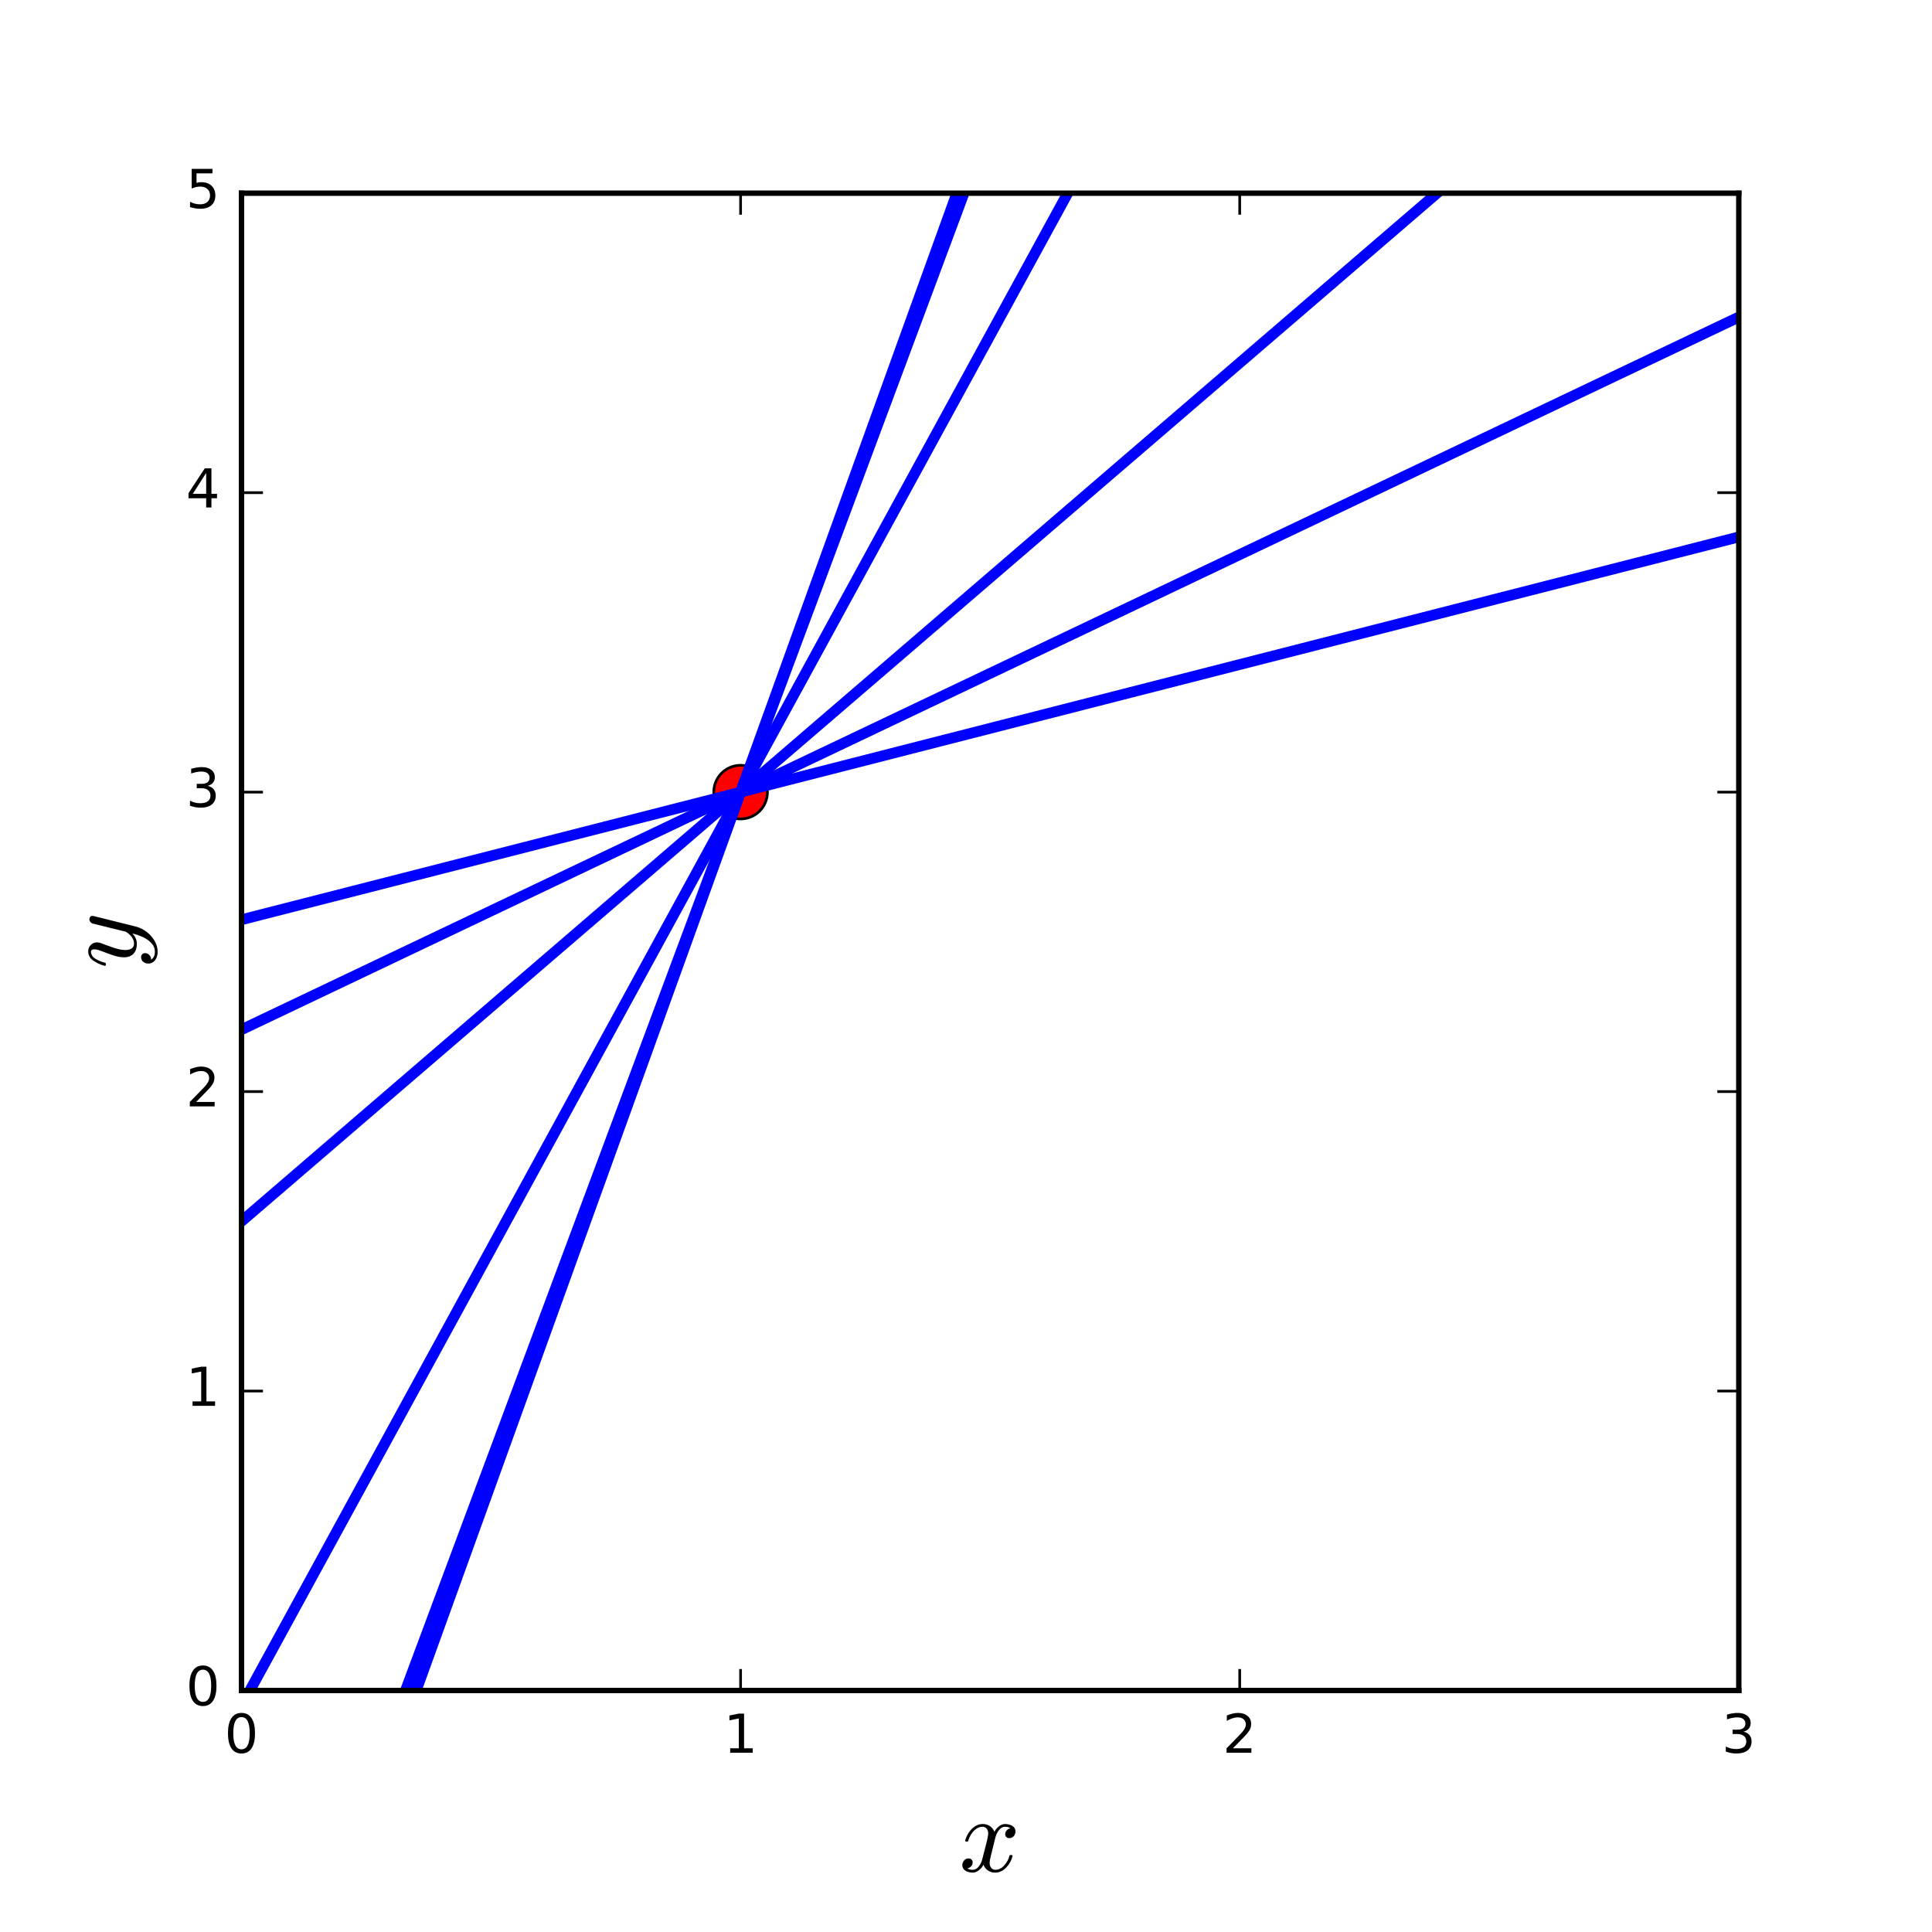
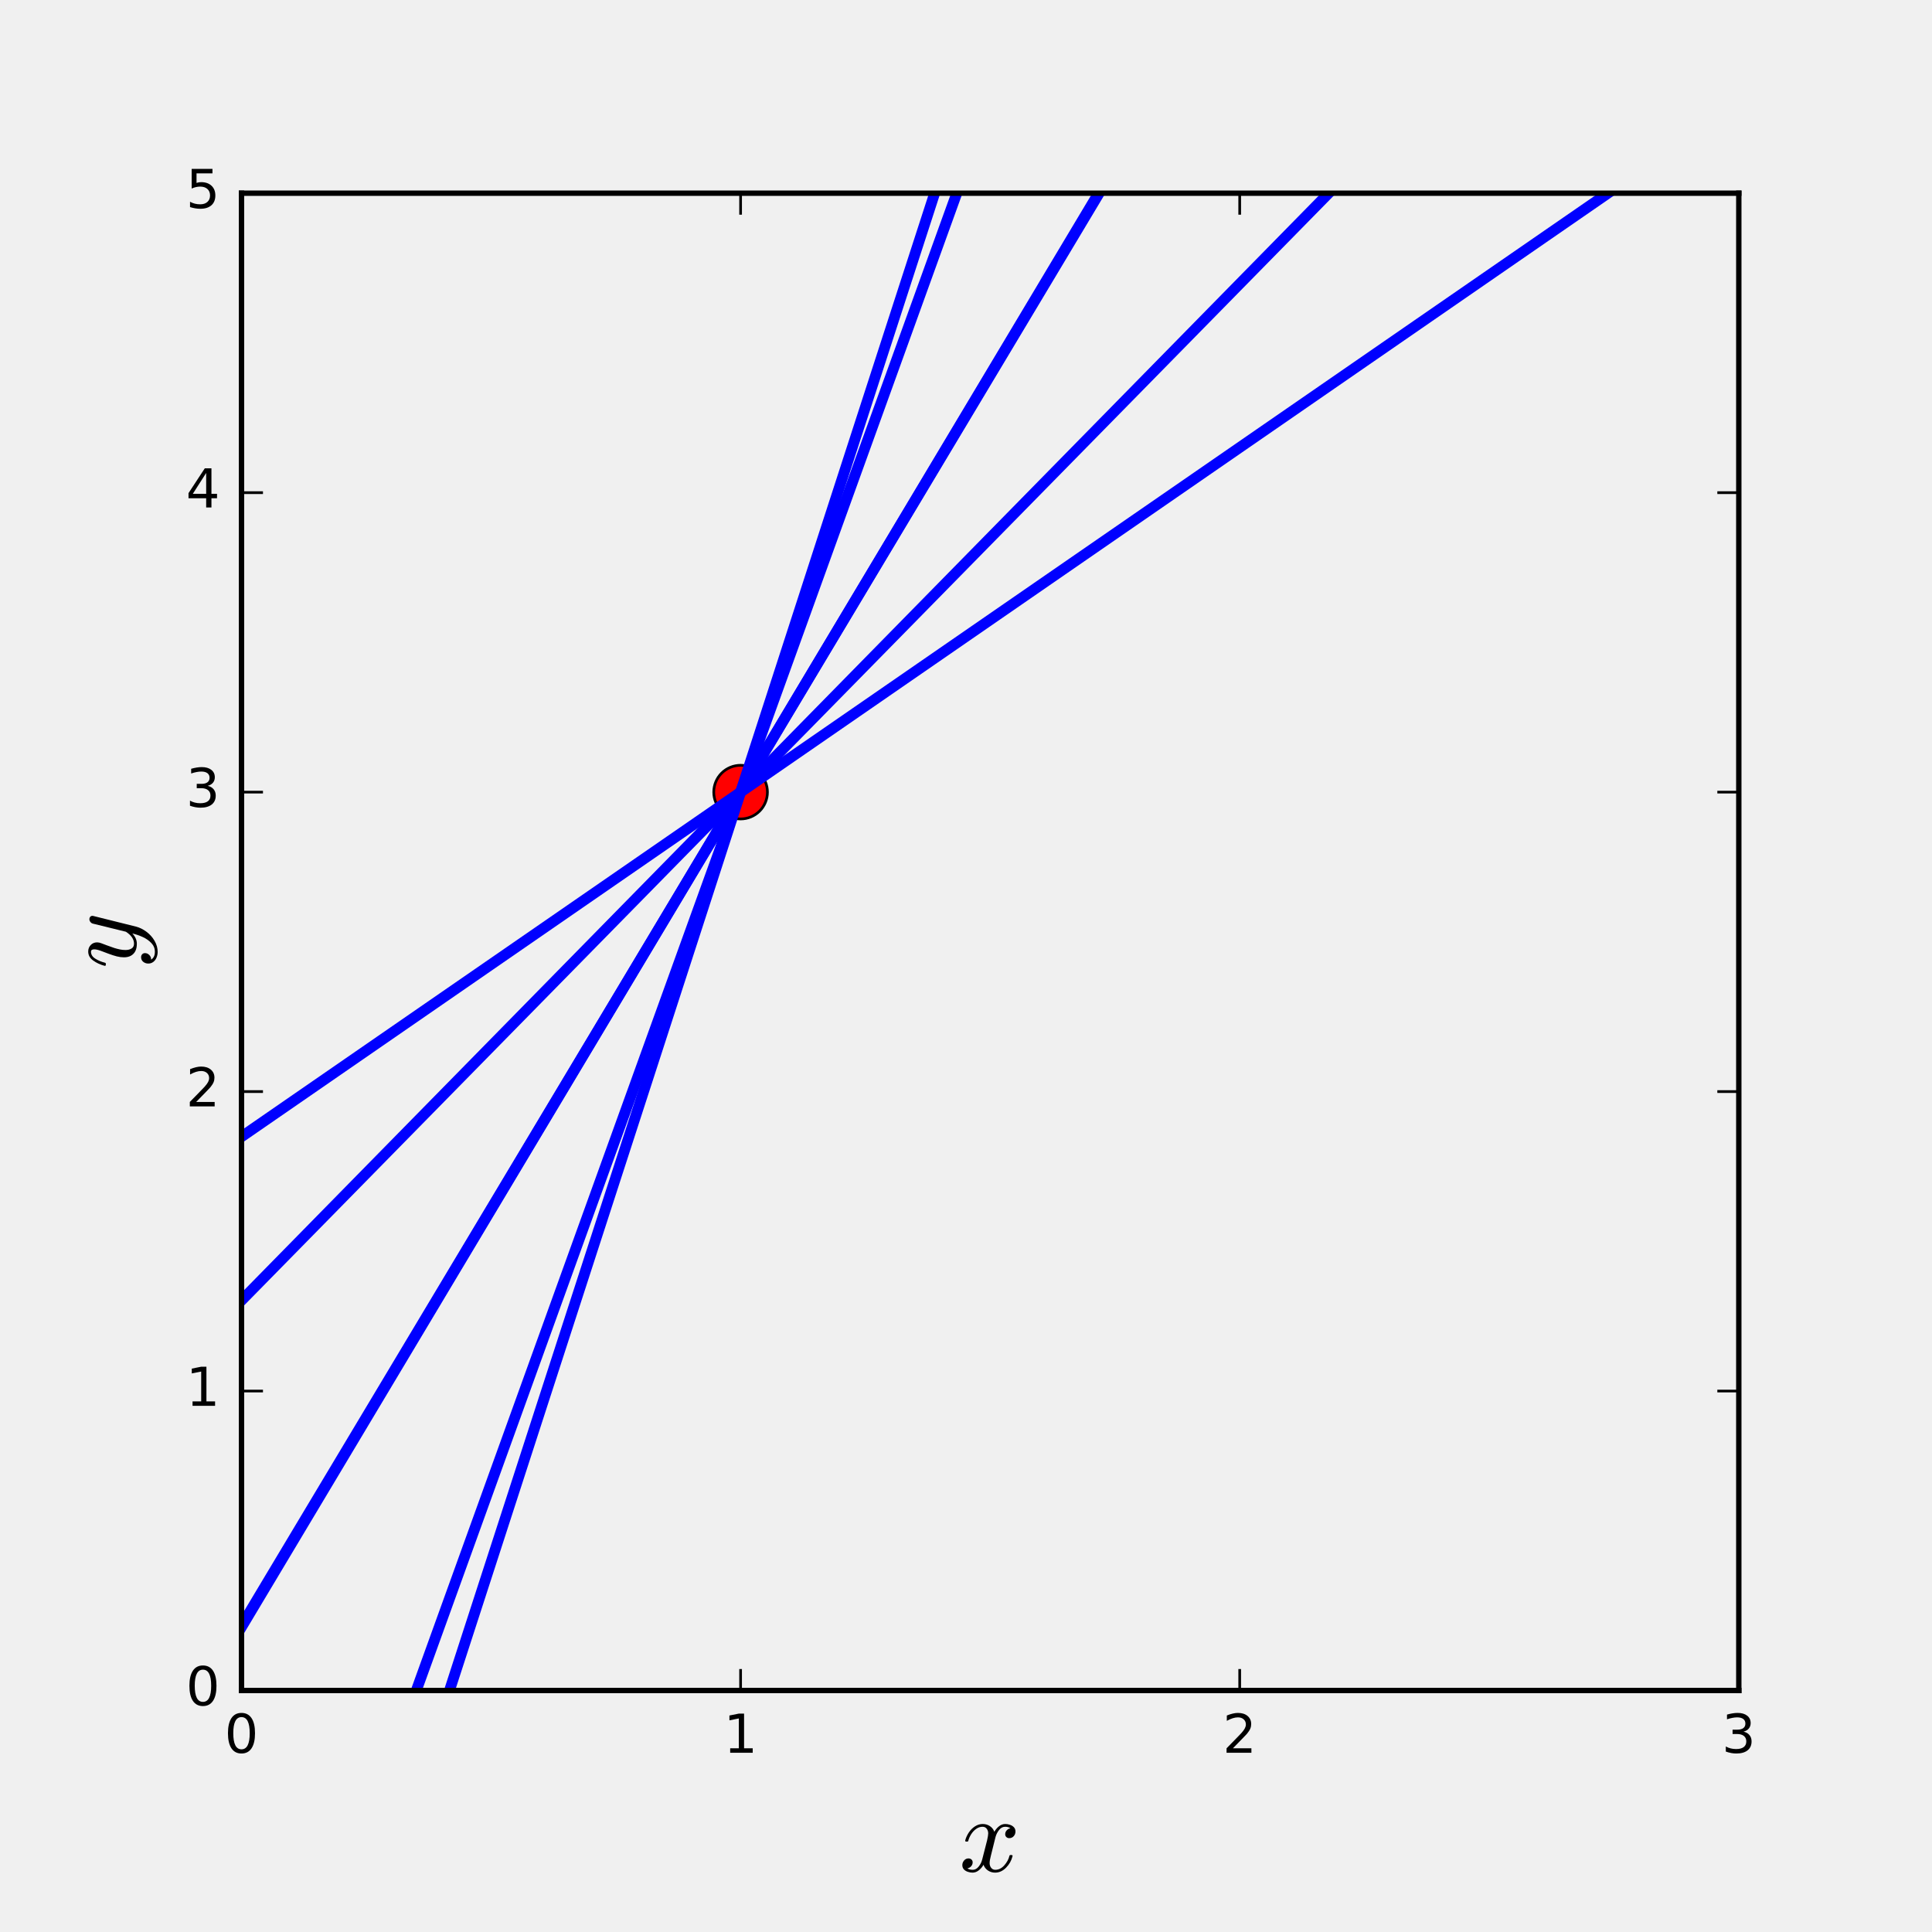
<svg xmlns="http://www.w3.org/2000/svg" xmlns:xlink="http://www.w3.org/1999/xlink" height="360pt" version="1.1" viewBox="0 0 360 360" width="360pt">
  <defs>
    <style type="text/css">
*{stroke-linecap:butt;stroke-linejoin:round;stroke-miterlimit:100000;}
  </style>
  </defs>
  <g id="figure_1">
    <g id="patch_1">
-       <path d="M 0 360  L 360 360  L 360 0  L 0 0  z " style="fill:#ffffff;" />
+       <path d="M 0 360  L 360 360  L 360 0  L 0 0  L 0 360  z " style="fill:none;" />
    </g>
    <g id="axes_1">
      <g id="patch_2">
-         <path d="M 45 315  L 324 315  L 324 36  L 45 36  z " style="fill:#ffffff;" />
+         <path d="M 45 315  L 324 315  L 324 36  L 45 36  L 45 315  z " style="fill:none;" />
      </g>
      <g id="line2d_1">
        <defs>
-           <path d="M 0 5  C 1.326 5 2.598 4.473 3.536 3.536  C 4.473 2.598 5 1.326 5 0  C 5 -1.326 4.473 -2.598 3.536 -3.536  C 2.598 -4.473 1.326 -5 0 -5  C -1.326 -5 -2.598 -4.473 -3.536 -3.536  C -4.473 -2.598 -5 -1.326 -5 0  C -5 1.326 -4.473 2.598 -3.536 3.536  C -2.598 4.473 -1.326 5 0 5  z " id="mc640fe1765" style="stroke:#000000;stroke-width:0.5;" />
+           <path d="M 0 5  C 1.326 5 2.598 4.473 3.536 3.536  C 4.473 2.598 5 1.326 5 0  C 5 -1.326 4.473 -2.598 3.536 -3.536  C 2.598 -4.473 1.326 -5 0 -5  C -1.326 -5 -2.598 -4.473 -3.536 -3.536  C -4.473 -2.598 -5 -1.326 -5 0  C -5 1.326 -4.473 2.598 -3.536 3.536  C -2.598 4.473 -1.326 5 0 5  z " id="m2559bb9dee" style="stroke:#000000;stroke-width:0.5;" />
        </defs>
-         <g clip-path="url(#peae5e41895)">
-           <use style="fill:#ff0000;stroke:#000000;stroke-width:0.5;" x="138.0" xlink:href="#mc640fe1765" y="147.6" />
+         <g clip-path="url(#p641887759c)">
+           <use style="fill:#ff0000;stroke:#000000;stroke-width:0.5;" x="138.0" xlink:href="#m2559bb9dee" y="147.6" />
        </g>
      </g>
      <g id="line2d_2">
-         <path clip-path="url(#peae5e41895)" d="M 45 396.933  M 58.403 361  L 193.427 -1  " style="fill:none;stroke:#0000ff;stroke-linecap:square;stroke-width:2.0;" />
+         <path clip-path="url(#p641887759c)" d="M 45 434.601  M 68.85 361  L 186.152 -1  " style="fill:none;stroke:#0000ff;stroke-linecap:square;stroke-width:2.0;" />
      </g>
      <g id="line2d_3">
-         <path clip-path="url(#peae5e41895)" d="M 45 171.375  L 324 100.05  " style="fill:none;stroke:#0000ff;stroke-linecap:square;stroke-width:2.0;" />
+         <path clip-path="url(#p641887759c)" d="M 45 405.23  M 60.966 361  L 191.642 -1  " style="fill:none;stroke:#0000ff;stroke-linecap:square;stroke-width:2.0;" />
      </g>
      <g id="line2d_4">
-         <path clip-path="url(#peae5e41895)" d="M 45 191.86  L 324 59.081  " style="fill:none;stroke:#0000ff;stroke-linecap:square;stroke-width:2.0;" />
+         <path clip-path="url(#p641887759c)" d="M 45 211.817  L 324 19.165  " style="fill:none;stroke:#0000ff;stroke-linecap:square;stroke-width:2.0;" />
      </g>
      <g id="line2d_5">
-         <path clip-path="url(#peae5e41895)" d="M 45 405.157  M 60.944 361  L 191.657 -1  " style="fill:none;stroke:#0000ff;stroke-linecap:square;stroke-width:2.0;" />
+         <path clip-path="url(#p641887759c)" d="M 45 303.186  L 226.824 -1  " style="fill:none;stroke:#0000ff;stroke-linecap:square;stroke-width:2.0;" />
      </g>
      <g id="line2d_6">
-         <path clip-path="url(#peae5e41895)" d="M 45 317.863  L 219.167 -1  " style="fill:none;stroke:#0000ff;stroke-linecap:square;stroke-width:2.0;" />
+         <path clip-path="url(#p641887759c)" d="M 45 302.934  L 226.968 -1  " style="fill:none;stroke:#0000ff;stroke-linecap:square;stroke-width:2.0;" />
      </g>
      <g id="line2d_7">
-         <path clip-path="url(#peae5e41895)" d="M 45 227.583  L 310.783 -1  " style="fill:none;stroke:#0000ff;stroke-linecap:square;stroke-width:2.0;" />
+         <path clip-path="url(#p641887759c)" d="M 45 242.315  L 283.909 -1  " style="fill:none;stroke:#0000ff;stroke-linecap:square;stroke-width:2.0;" />
      </g>
      <g id="patch_3">
+         <path d="M 324 315  L 324 36  " style="fill:none;stroke:#000000;stroke-linecap:square;stroke-linejoin:miter;" />
+       </g>
+       <g id="patch_4">
        <path d="M 45 315  L 324 315  " style="fill:none;stroke:#000000;stroke-linecap:square;stroke-linejoin:miter;" />
-       </g>
-       <g id="patch_4">
-         <path d="M 45 36  L 324 36  " style="fill:none;stroke:#000000;stroke-linecap:square;stroke-linejoin:miter;" />
      </g>
      <g id="patch_5">
        <path d="M 45 315  L 45 36  " style="fill:none;stroke:#000000;stroke-linecap:square;stroke-linejoin:miter;" />
      </g>
      <g id="patch_6">
-         <path d="M 324 315  L 324 36  " style="fill:none;stroke:#000000;stroke-linecap:square;stroke-linejoin:miter;" />
+         <path d="M 45 36  L 324 36  " style="fill:none;stroke:#000000;stroke-linecap:square;stroke-linejoin:miter;" />
      </g>
      <g id="matplotlib.axis_1">
        <g id="xtick_1">
          <g id="line2d_8">
            <defs>
-               <path d="M 0 0  L 0 -4  " id="m96c1a55d04" style="stroke:#000000;stroke-width:0.5;" />
-             </defs>
-             <g>
-               <use style="stroke:#000000;stroke-width:0.5;" x="45.0" xlink:href="#m96c1a55d04" y="315.0" />
+               <path d="M 0 0  L 0 -4  " id="mdfc2f26412" style="stroke:#000000;stroke-width:0.5;" />
+             </defs>
+             <g>
+               <use style="stroke:#000000;stroke-width:0.5;" x="45.0" xlink:href="#mdfc2f26412" y="315.0" />
            </g>
          </g>
          <g id="line2d_9">
            <defs>
-               <path d="M 0 0  L 0 4  " id="m90a904c914" style="stroke:#000000;stroke-width:0.5;" />
-             </defs>
-             <g>
-               <use style="stroke:#000000;stroke-width:0.5;" x="45.0" xlink:href="#m90a904c914" y="36.0" />
+               <path d="M 0 0  L 0 4  " id="m6e433e536a" style="stroke:#000000;stroke-width:0.5;" />
+             </defs>
+             <g>
+               <use style="stroke:#000000;stroke-width:0.5;" x="45.0" xlink:href="#m6e433e536a" y="36.0" />
            </g>
          </g>
          <g id="text_1">
            <defs>
              <path d="M 31.781 66.406  Q 24.172 66.406 20.328 58.906  Q 16.5 51.422 16.5 36.375  Q 16.5 21.391 20.328 13.891  Q 24.172 6.391 31.781 6.391  Q 39.453 6.391 43.281 13.891  Q 47.125 21.391 47.125 36.375  Q 47.125 51.422 43.281 58.906  Q 39.453 66.406 31.781 66.406  M 31.781 74.219  Q 44.047 74.219 50.516 64.516  Q 56.984 54.828 56.984 36.375  Q 56.984 17.969 50.516 8.266  Q 44.047 -1.422 31.781 -1.422  Q 19.531 -1.422 13.062 8.266  Q 6.594 17.969 6.594 36.375  Q 6.594 54.828 13.062 64.516  Q 19.531 74.219 31.781 74.219  " id="BitstreamVeraSans-Roman-30" />
            </defs>
            <g transform="translate(41.81875 326.5984)scale(0.1 -0.1)">
              <use xlink:href="#BitstreamVeraSans-Roman-30" />
            </g>
          </g>
        </g>
        <g id="xtick_2">
          <g id="line2d_10">
            <g>
-               <use style="stroke:#000000;stroke-width:0.5;" x="138.0" xlink:href="#m96c1a55d04" y="315.0" />
+               <use style="stroke:#000000;stroke-width:0.5;" x="138.0" xlink:href="#mdfc2f26412" y="315.0" />
            </g>
          </g>
          <g id="line2d_11">
            <g>
-               <use style="stroke:#000000;stroke-width:0.5;" x="138.0" xlink:href="#m90a904c914" y="36.0" />
+               <use style="stroke:#000000;stroke-width:0.5;" x="138.0" xlink:href="#m6e433e536a" y="36.0" />
            </g>
          </g>
          <g id="text_2">
            <defs>
              <path d="M 12.406 8.297  L 28.516 8.297  L 28.516 63.922  L 10.984 60.406  L 10.984 69.391  L 28.422 72.906  L 38.281 72.906  L 38.281 8.297  L 54.391 8.297  L 54.391 0  L 12.406 0  z " id="BitstreamVeraSans-Roman-31" />
            </defs>
            <g transform="translate(134.8187 326.5984)scale(0.1 -0.1)">
              <use xlink:href="#BitstreamVeraSans-Roman-31" />
            </g>
          </g>
        </g>
        <g id="xtick_3">
          <g id="line2d_12">
            <g>
-               <use style="stroke:#000000;stroke-width:0.5;" x="231.0" xlink:href="#m96c1a55d04" y="315.0" />
+               <use style="stroke:#000000;stroke-width:0.5;" x="231.0" xlink:href="#mdfc2f26412" y="315.0" />
            </g>
          </g>
          <g id="line2d_13">
            <g>
-               <use style="stroke:#000000;stroke-width:0.5;" x="231.0" xlink:href="#m90a904c914" y="36.0" />
+               <use style="stroke:#000000;stroke-width:0.5;" x="231.0" xlink:href="#m6e433e536a" y="36.0" />
            </g>
          </g>
          <g id="text_3">
            <defs>
              <path d="M 19.188 8.297  L 53.609 8.297  L 53.609 0  L 7.328 0  L 7.328 8.297  Q 12.938 14.109 22.625 23.891  Q 32.328 33.688 34.812 36.531  Q 39.547 41.844 41.422 45.531  Q 43.312 49.219 43.312 52.781  Q 43.312 58.594 39.234 62.25  Q 35.156 65.922 28.609 65.922  Q 23.969 65.922 18.812 64.312  Q 13.672 62.703 7.812 59.422  L 7.812 69.391  Q 13.766 71.781 18.938 73  Q 24.125 74.219 28.422 74.219  Q 39.75 74.219 46.484 68.547  Q 53.219 62.891 53.219 53.422  Q 53.219 48.922 51.531 44.891  Q 49.859 40.875 45.406 35.406  Q 44.188 33.984 37.641 27.219  Q 31.109 20.453 19.188 8.297  " id="BitstreamVeraSans-Roman-32" />
            </defs>
            <g transform="translate(227.8187 326.5984)scale(0.1 -0.1)">
              <use xlink:href="#BitstreamVeraSans-Roman-32" />
            </g>
          </g>
        </g>
        <g id="xtick_4">
          <g id="line2d_14">
            <g>
-               <use style="stroke:#000000;stroke-width:0.5;" x="324.0" xlink:href="#m96c1a55d04" y="315.0" />
+               <use style="stroke:#000000;stroke-width:0.5;" x="324.0" xlink:href="#mdfc2f26412" y="315.0" />
            </g>
          </g>
          <g id="line2d_15">
            <g>
-               <use style="stroke:#000000;stroke-width:0.5;" x="324.0" xlink:href="#m90a904c914" y="36.0" />
+               <use style="stroke:#000000;stroke-width:0.5;" x="324.0" xlink:href="#m6e433e536a" y="36.0" />
            </g>
          </g>
          <g id="text_4">
            <defs>
              <path d="M 40.578 39.312  Q 47.656 37.797 51.625 33  Q 55.609 28.219 55.609 21.188  Q 55.609 10.406 48.188 4.484  Q 40.766 -1.422 27.094 -1.422  Q 22.516 -1.422 17.656 -0.516  Q 12.797 0.391 7.625 2.203  L 7.625 11.719  Q 11.719 9.328 16.594 8.109  Q 21.484 6.891 26.812 6.891  Q 36.078 6.891 40.938 10.547  Q 45.797 14.203 45.797 21.188  Q 45.797 27.641 41.281 31.266  Q 36.766 34.906 28.719 34.906  L 20.219 34.906  L 20.219 43.016  L 29.109 43.016  Q 36.375 43.016 40.234 45.922  Q 44.094 48.828 44.094 54.297  Q 44.094 59.906 40.109 62.906  Q 36.141 65.922 28.719 65.922  Q 24.656 65.922 20.016 65.031  Q 15.375 64.156 9.812 62.312  L 9.812 71.094  Q 15.438 72.656 20.344 73.438  Q 25.25 74.219 29.594 74.219  Q 40.828 74.219 47.359 69.109  Q 53.906 64.016 53.906 55.328  Q 53.906 49.266 50.438 45.094  Q 46.969 40.922 40.578 39.312  " id="BitstreamVeraSans-Roman-33" />
            </defs>
            <g transform="translate(320.8188 326.5984)scale(0.1 -0.1)">
              <use xlink:href="#BitstreamVeraSans-Roman-33" />
            </g>
          </g>
        </g>
        <g id="text_5">
          <defs>
            <path d="M 7.812 2.875  Q 9.578 1.516 12.797 1.516  Q 15.922 1.516 18.312 4.516  Q 20.703 7.516 21.578 11.078  L 26.125 28.812  Q 27.203 33.641 27.203 35.406  Q 27.203 37.891 25.812 39.75  Q 24.422 41.609 21.922 41.609  Q 18.75 41.609 15.969 39.625  Q 13.188 37.641 11.281 34.594  Q 9.375 31.547 8.594 28.422  Q 8.406 27.781 7.812 27.781  L 6.594 27.781  Q 5.812 27.781 5.812 28.719  L 5.812 29  Q 6.781 32.719 9.125 36.25  Q 11.469 39.797 14.859 41.984  Q 18.266 44.188 22.125 44.188  Q 25.781 44.188 28.734 42.234  Q 31.688 40.281 32.906 36.922  Q 34.625 39.984 37.281 42.078  Q 39.938 44.188 43.109 44.188  Q 45.266 44.188 47.5 43.422  Q 49.75 42.672 51.172 41.109  Q 52.594 39.547 52.594 37.203  Q 52.594 34.672 50.953 32.828  Q 49.312 31 46.781 31  Q 45.172 31 44.094 32.031  Q 43.016 33.062 43.016 34.625  Q 43.016 36.719 44.453 38.297  Q 45.906 39.891 47.906 40.188  Q 46.094 41.609 42.922 41.609  Q 39.703 41.609 37.328 38.625  Q 34.969 35.641 33.984 31.984  L 29.594 14.312  Q 28.516 10.297 28.516 7.719  Q 28.516 5.172 29.953 3.344  Q 31.391 1.516 33.797 1.516  Q 38.484 1.516 42.156 5.641  Q 45.844 9.766 47.016 14.703  Q 47.219 15.281 47.797 15.281  L 49.031 15.281  Q 49.422 15.281 49.656 15.016  Q 49.906 14.75 49.906 14.406  Q 49.906 14.312 49.812 14.109  Q 48.391 8.156 43.844 3.516  Q 39.312 -1.125 33.594 -1.125  Q 29.938 -1.125 26.984 0.844  Q 24.031 2.828 22.797 6.203  Q 21.234 3.266 18.469 1.062  Q 15.719 -1.125 12.594 -1.125  Q 10.453 -1.125 8.172 -0.359  Q 5.906 0.391 4.484 1.953  Q 3.078 3.516 3.078 5.906  Q 3.078 8.25 4.703 10.172  Q 6.344 12.109 8.797 12.109  Q 10.453 12.109 11.578 11.109  Q 12.703 10.109 12.703 8.5  Q 12.703 6.391 11.297 4.828  Q 9.906 3.266 7.812 2.875  " id="Cmmi10-78" />
          </defs>
          <g transform="translate(178.7 348.875)scale(0.2 -0.2)">
            <use transform="translate(0.0 0.8125)" xlink:href="#Cmmi10-78" />
          </g>
        </g>
      </g>
      <g id="matplotlib.axis_2">
        <g id="ytick_1">
          <g id="line2d_16">
            <defs>
-               <path d="M 0 0  L 4 0  " id="mf191f36b87" style="stroke:#000000;stroke-width:0.5;" />
-             </defs>
-             <g>
-               <use style="stroke:#000000;stroke-width:0.5;" x="45.0" xlink:href="#mf191f36b87" y="315.0" />
+               <path d="M 0 0  L 4 0  " id="m2e9c691fba" style="stroke:#000000;stroke-width:0.5;" />
+             </defs>
+             <g>
+               <use style="stroke:#000000;stroke-width:0.5;" x="45.0" xlink:href="#m2e9c691fba" y="315.0" />
            </g>
          </g>
          <g id="line2d_17">
            <defs>
-               <path d="M 0 0  L -4 0  " id="m88d06cc3d3" style="stroke:#000000;stroke-width:0.5;" />
-             </defs>
-             <g>
-               <use style="stroke:#000000;stroke-width:0.5;" x="324.0" xlink:href="#m88d06cc3d3" y="315.0" />
+               <path d="M 0 0  L -4 0  " id="m2c0a9e566d" style="stroke:#000000;stroke-width:0.5;" />
+             </defs>
+             <g>
+               <use style="stroke:#000000;stroke-width:0.5;" x="324.0" xlink:href="#m2c0a9e566d" y="315.0" />
            </g>
          </g>
          <g id="text_6">
            <g transform="translate(34.6375 317.7594)scale(0.1 -0.1)">
              <use xlink:href="#BitstreamVeraSans-Roman-30" />
            </g>
          </g>
        </g>
        <g id="ytick_2">
          <g id="line2d_18">
            <g>
-               <use style="stroke:#000000;stroke-width:0.5;" x="45.0" xlink:href="#mf191f36b87" y="259.2" />
+               <use style="stroke:#000000;stroke-width:0.5;" x="45.0" xlink:href="#m2e9c691fba" y="259.2" />
            </g>
          </g>
          <g id="line2d_19">
            <g>
-               <use style="stroke:#000000;stroke-width:0.5;" x="324.0" xlink:href="#m88d06cc3d3" y="259.2" />
+               <use style="stroke:#000000;stroke-width:0.5;" x="324.0" xlink:href="#m2c0a9e566d" y="259.2" />
            </g>
          </g>
          <g id="text_7">
            <g transform="translate(34.6375 261.9594)scale(0.1 -0.1)">
              <use xlink:href="#BitstreamVeraSans-Roman-31" />
            </g>
          </g>
        </g>
        <g id="ytick_3">
          <g id="line2d_20">
            <g>
-               <use style="stroke:#000000;stroke-width:0.5;" x="45.0" xlink:href="#mf191f36b87" y="203.4" />
+               <use style="stroke:#000000;stroke-width:0.5;" x="45.0" xlink:href="#m2e9c691fba" y="203.4" />
            </g>
          </g>
          <g id="line2d_21">
            <g>
-               <use style="stroke:#000000;stroke-width:0.5;" x="324.0" xlink:href="#m88d06cc3d3" y="203.4" />
+               <use style="stroke:#000000;stroke-width:0.5;" x="324.0" xlink:href="#m2c0a9e566d" y="203.4" />
            </g>
          </g>
          <g id="text_8">
            <g transform="translate(34.6375 206.1594)scale(0.1 -0.1)">
              <use xlink:href="#BitstreamVeraSans-Roman-32" />
            </g>
          </g>
        </g>
        <g id="ytick_4">
          <g id="line2d_22">
            <g>
-               <use style="stroke:#000000;stroke-width:0.5;" x="45.0" xlink:href="#mf191f36b87" y="147.6" />
+               <use style="stroke:#000000;stroke-width:0.5;" x="45.0" xlink:href="#m2e9c691fba" y="147.6" />
            </g>
          </g>
          <g id="line2d_23">
            <g>
-               <use style="stroke:#000000;stroke-width:0.5;" x="324.0" xlink:href="#m88d06cc3d3" y="147.6" />
+               <use style="stroke:#000000;stroke-width:0.5;" x="324.0" xlink:href="#m2c0a9e566d" y="147.6" />
            </g>
          </g>
          <g id="text_9">
            <g transform="translate(34.6375 150.3594)scale(0.1 -0.1)">
              <use xlink:href="#BitstreamVeraSans-Roman-33" />
            </g>
          </g>
        </g>
        <g id="ytick_5">
          <g id="line2d_24">
            <g>
-               <use style="stroke:#000000;stroke-width:0.5;" x="45.0" xlink:href="#mf191f36b87" y="91.8" />
+               <use style="stroke:#000000;stroke-width:0.5;" x="45.0" xlink:href="#m2e9c691fba" y="91.8" />
            </g>
          </g>
          <g id="line2d_25">
            <g>
-               <use style="stroke:#000000;stroke-width:0.5;" x="324.0" xlink:href="#m88d06cc3d3" y="91.8" />
+               <use style="stroke:#000000;stroke-width:0.5;" x="324.0" xlink:href="#m2c0a9e566d" y="91.8" />
            </g>
          </g>
          <g id="text_10">
            <defs>
              <path d="M 37.797 64.312  L 12.891 25.391  L 37.797 25.391  z M 35.203 72.906  L 47.609 72.906  L 47.609 25.391  L 58.016 25.391  L 58.016 17.188  L 47.609 17.188  L 47.609 0  L 37.797 0  L 37.797 17.188  L 4.891 17.188  L 4.891 26.703  z " id="BitstreamVeraSans-Roman-34" />
            </defs>
            <g transform="translate(34.6375 94.55938)scale(0.1 -0.1)">
              <use xlink:href="#BitstreamVeraSans-Roman-34" />
            </g>
          </g>
        </g>
        <g id="ytick_6">
          <g id="line2d_26">
            <g>
-               <use style="stroke:#000000;stroke-width:0.5;" x="45.0" xlink:href="#mf191f36b87" y="36.0" />
+               <use style="stroke:#000000;stroke-width:0.5;" x="45.0" xlink:href="#m2e9c691fba" y="36.0" />
            </g>
          </g>
          <g id="line2d_27">
            <g>
-               <use style="stroke:#000000;stroke-width:0.5;" x="324.0" xlink:href="#m88d06cc3d3" y="36.0" />
+               <use style="stroke:#000000;stroke-width:0.5;" x="324.0" xlink:href="#m2c0a9e566d" y="36.0" />
            </g>
          </g>
          <g id="text_11">
            <defs>
              <path d="M 10.797 72.906  L 49.516 72.906  L 49.516 64.594  L 19.828 64.594  L 19.828 46.734  Q 21.969 47.469 24.109 47.828  Q 26.266 48.188 28.422 48.188  Q 40.625 48.188 47.75 41.5  Q 54.891 34.812 54.891 23.391  Q 54.891 11.625 47.562 5.094  Q 40.234 -1.422 26.906 -1.422  Q 22.312 -1.422 17.547 -0.641  Q 12.797 0.141 7.719 1.703  L 7.719 11.625  Q 12.109 9.234 16.797 8.062  Q 21.484 6.891 26.703 6.891  Q 35.156 6.891 40.078 11.328  Q 45.016 15.766 45.016 23.391  Q 45.016 31 40.078 35.438  Q 35.156 39.891 26.703 39.891  Q 22.75 39.891 18.812 39.016  Q 14.891 38.141 10.797 36.281  z " id="BitstreamVeraSans-Roman-35" />
            </defs>
            <g transform="translate(34.6375 38.75937)scale(0.1 -0.1)">
              <use xlink:href="#BitstreamVeraSans-Roman-35" />
            </g>
          </g>
        </g>
        <g id="text_12">
          <defs>
            <path d="M 8.406 -14.312  Q 10.5 -17.922 15.719 -17.922  Q 20.453 -17.922 23.922 -14.594  Q 27.391 -11.281 29.516 -6.562  Q 31.641 -1.859 32.812 3.078  Q 28.375 -1.125 23.188 -1.125  Q 19.234 -1.125 16.453 0.234  Q 13.672 1.609 12.125 4.312  Q 10.594 7.031 10.594 10.891  Q 10.594 14.156 11.469 17.594  Q 12.359 21.047 13.938 25.266  Q 15.531 29.5 16.703 32.625  Q 18.016 36.281 18.016 38.625  Q 18.016 41.609 15.828 41.609  Q 11.859 41.609 9.297 37.531  Q 6.734 33.453 5.516 28.422  Q 5.328 27.781 4.688 27.781  L 3.516 27.781  Q 2.688 27.781 2.688 28.719  L 2.688 29  Q 4.297 34.969 7.609 39.578  Q 10.938 44.188 16.016 44.188  Q 19.578 44.188 22.047 41.844  Q 24.516 39.5 24.516 35.891  Q 24.516 34.031 23.688 31.984  Q 23.25 30.766 21.688 26.656  Q 20.125 22.562 19.281 19.875  Q 18.453 17.188 17.922 14.594  Q 17.391 12.016 17.391 9.422  Q 17.391 6.109 18.797 3.812  Q 20.219 1.516 23.297 1.516  Q 29.5 1.516 34.422 9.078  L 42 39.891  Q 42.328 41.219 43.547 42.156  Q 44.781 43.109 46.188 43.109  Q 47.406 43.109 48.312 42.328  Q 49.219 41.547 49.219 40.281  Q 49.219 39.703 49.125 39.5  L 39.203 -0.297  Q 37.891 -5.422 34.375 -10.109  Q 30.859 -14.797 25.906 -17.656  Q 20.953 -20.516 15.578 -20.516  Q 12.984 -20.516 10.438 -19.5  Q 7.906 -18.5 6.344 -16.5  Q 4.781 -14.5 4.781 -11.812  Q 4.781 -9.078 6.391 -7.078  Q 8.016 -5.078 10.688 -5.078  Q 12.312 -5.078 13.406 -6.078  Q 14.5 -7.078 14.5 -8.688  Q 14.5 -10.984 12.781 -12.688  Q 11.078 -14.406 8.797 -14.406  Q 8.688 -14.359 8.594 -14.328  Q 8.5 -14.312 8.406 -14.312  " id="Cmmi10-79" />
          </defs>
          <g transform="translate(25.4375 180.5)rotate(-90.0)scale(0.2 -0.2)">
            <use transform="translate(0.0 0.8125)" xlink:href="#Cmmi10-79" />
          </g>
        </g>
      </g>
    </g>
  </g>
  <defs>
-     <clipPath id="peae5e41895">
+     <clipPath id="p641887759c">
      <rect height="279.0" width="279.0" x="45.0" y="36.0" />
    </clipPath>
  </defs>
</svg>
